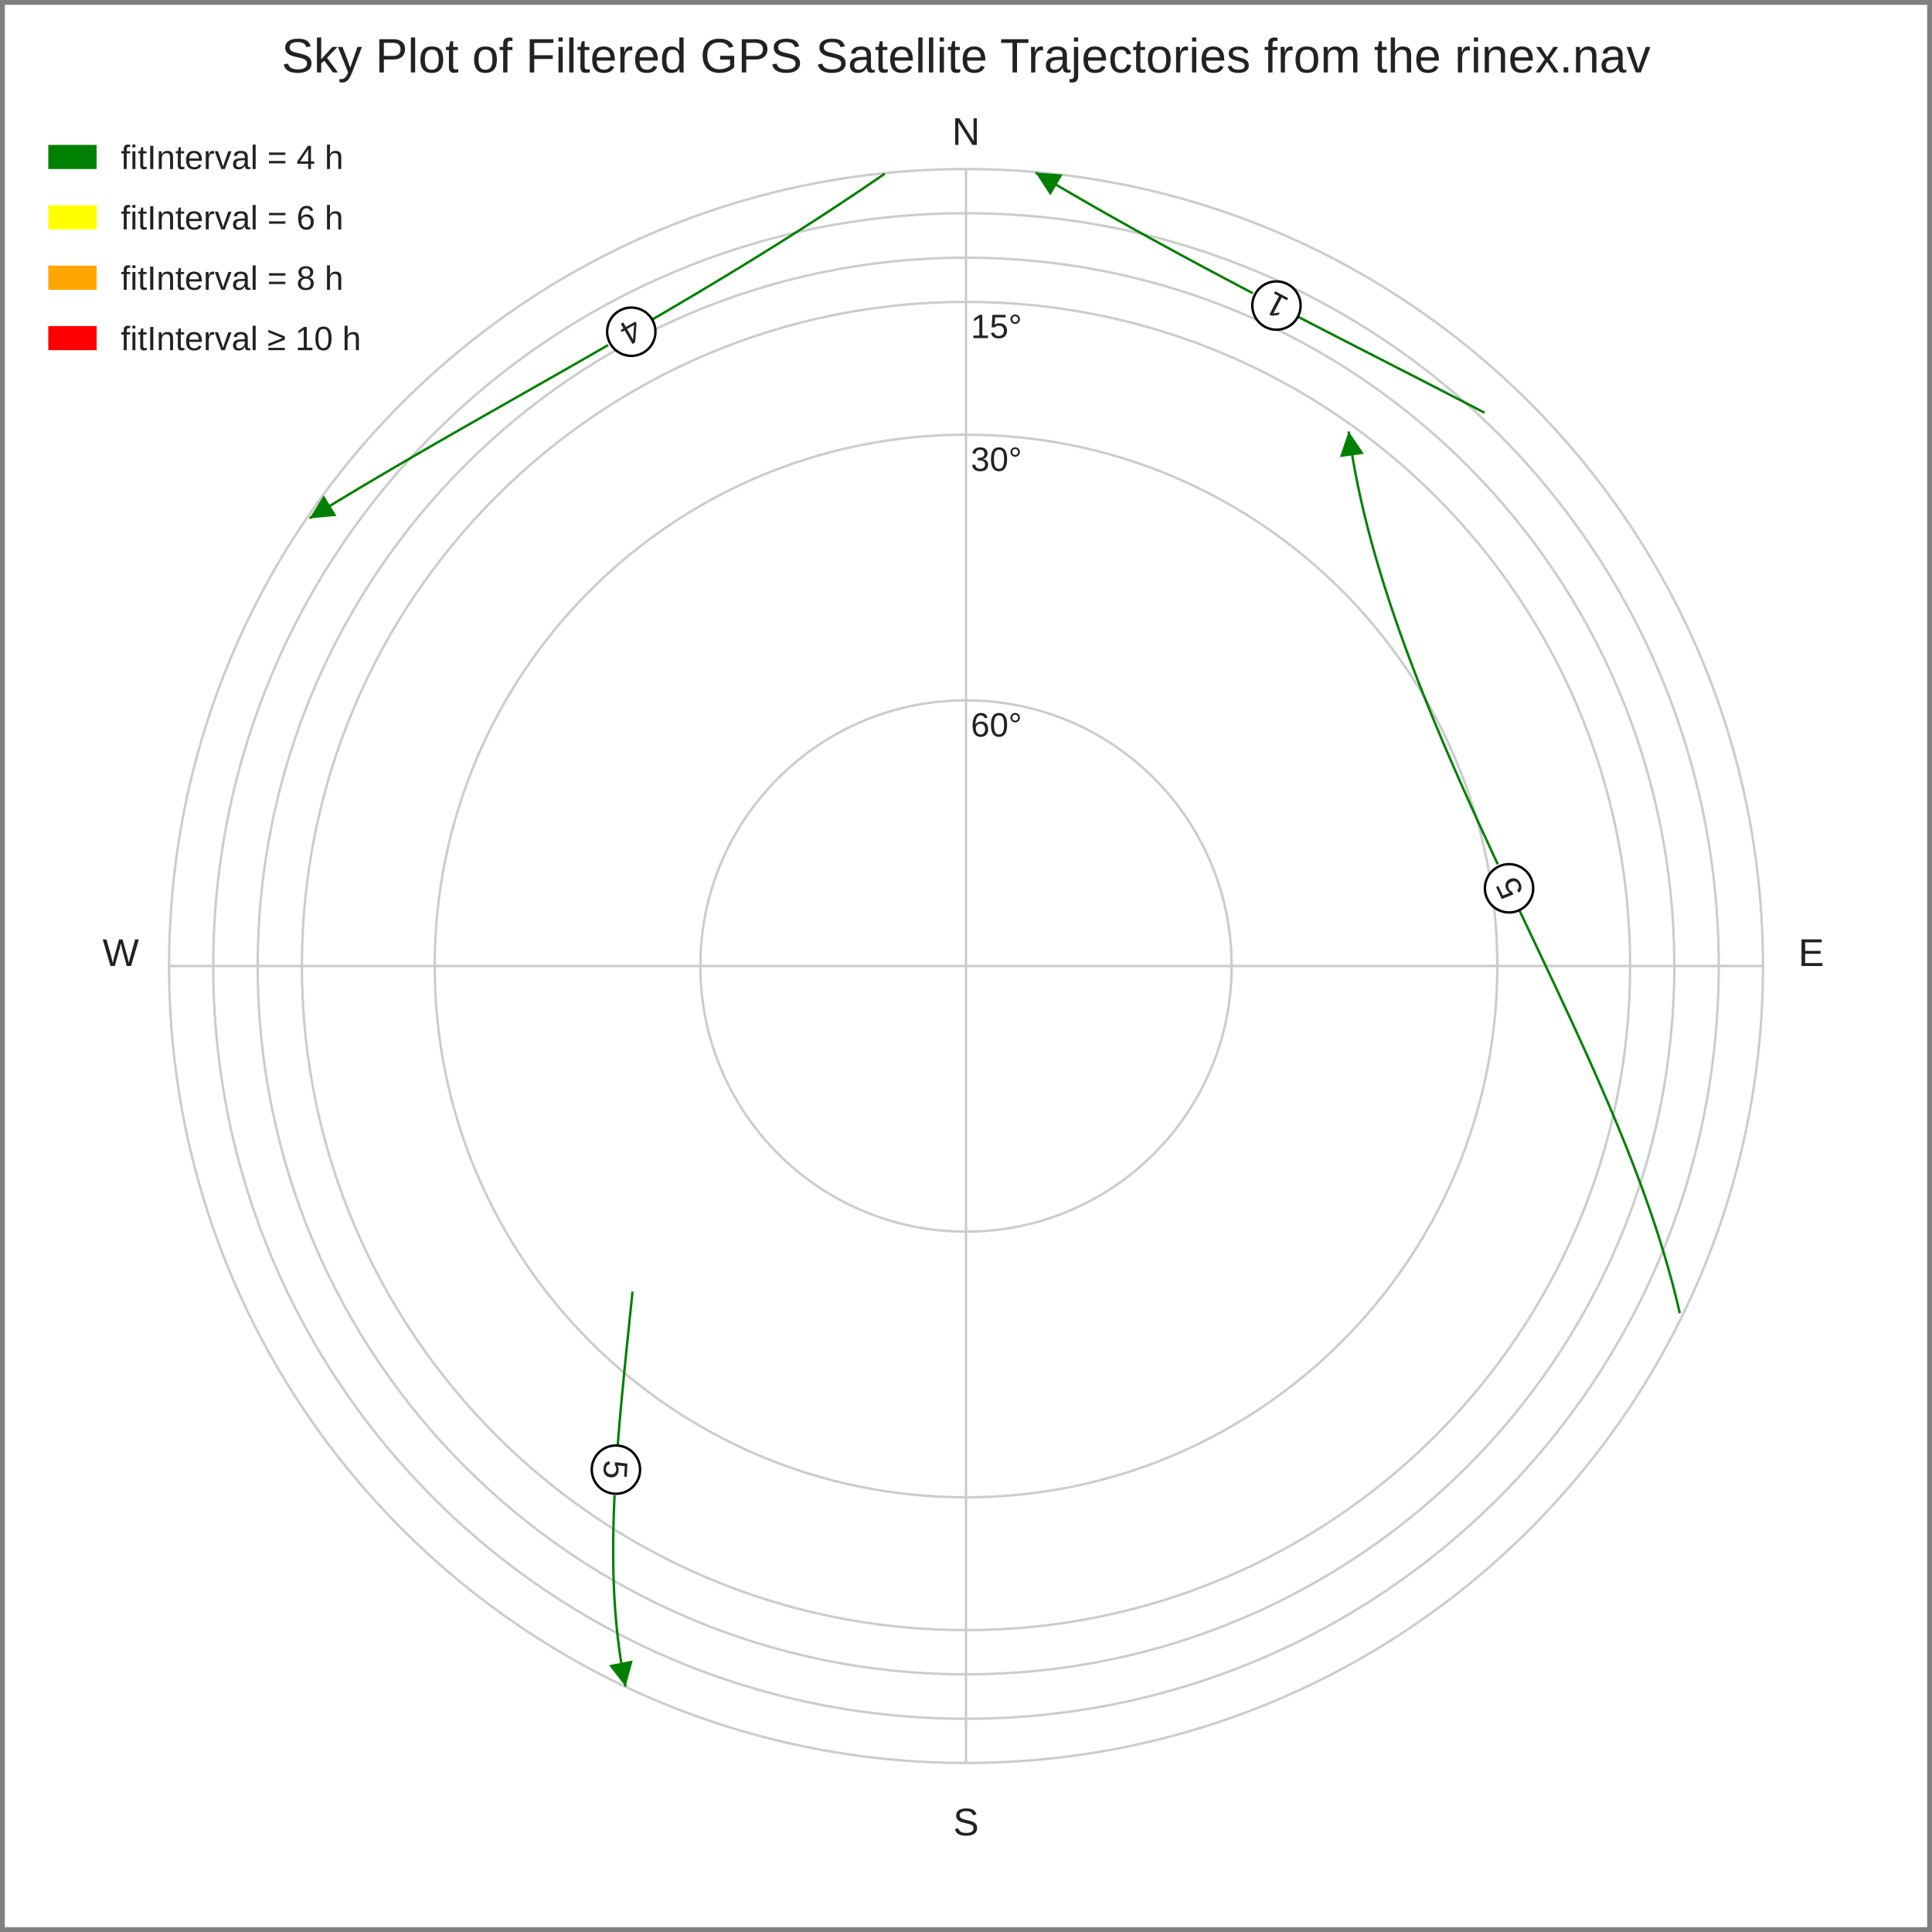
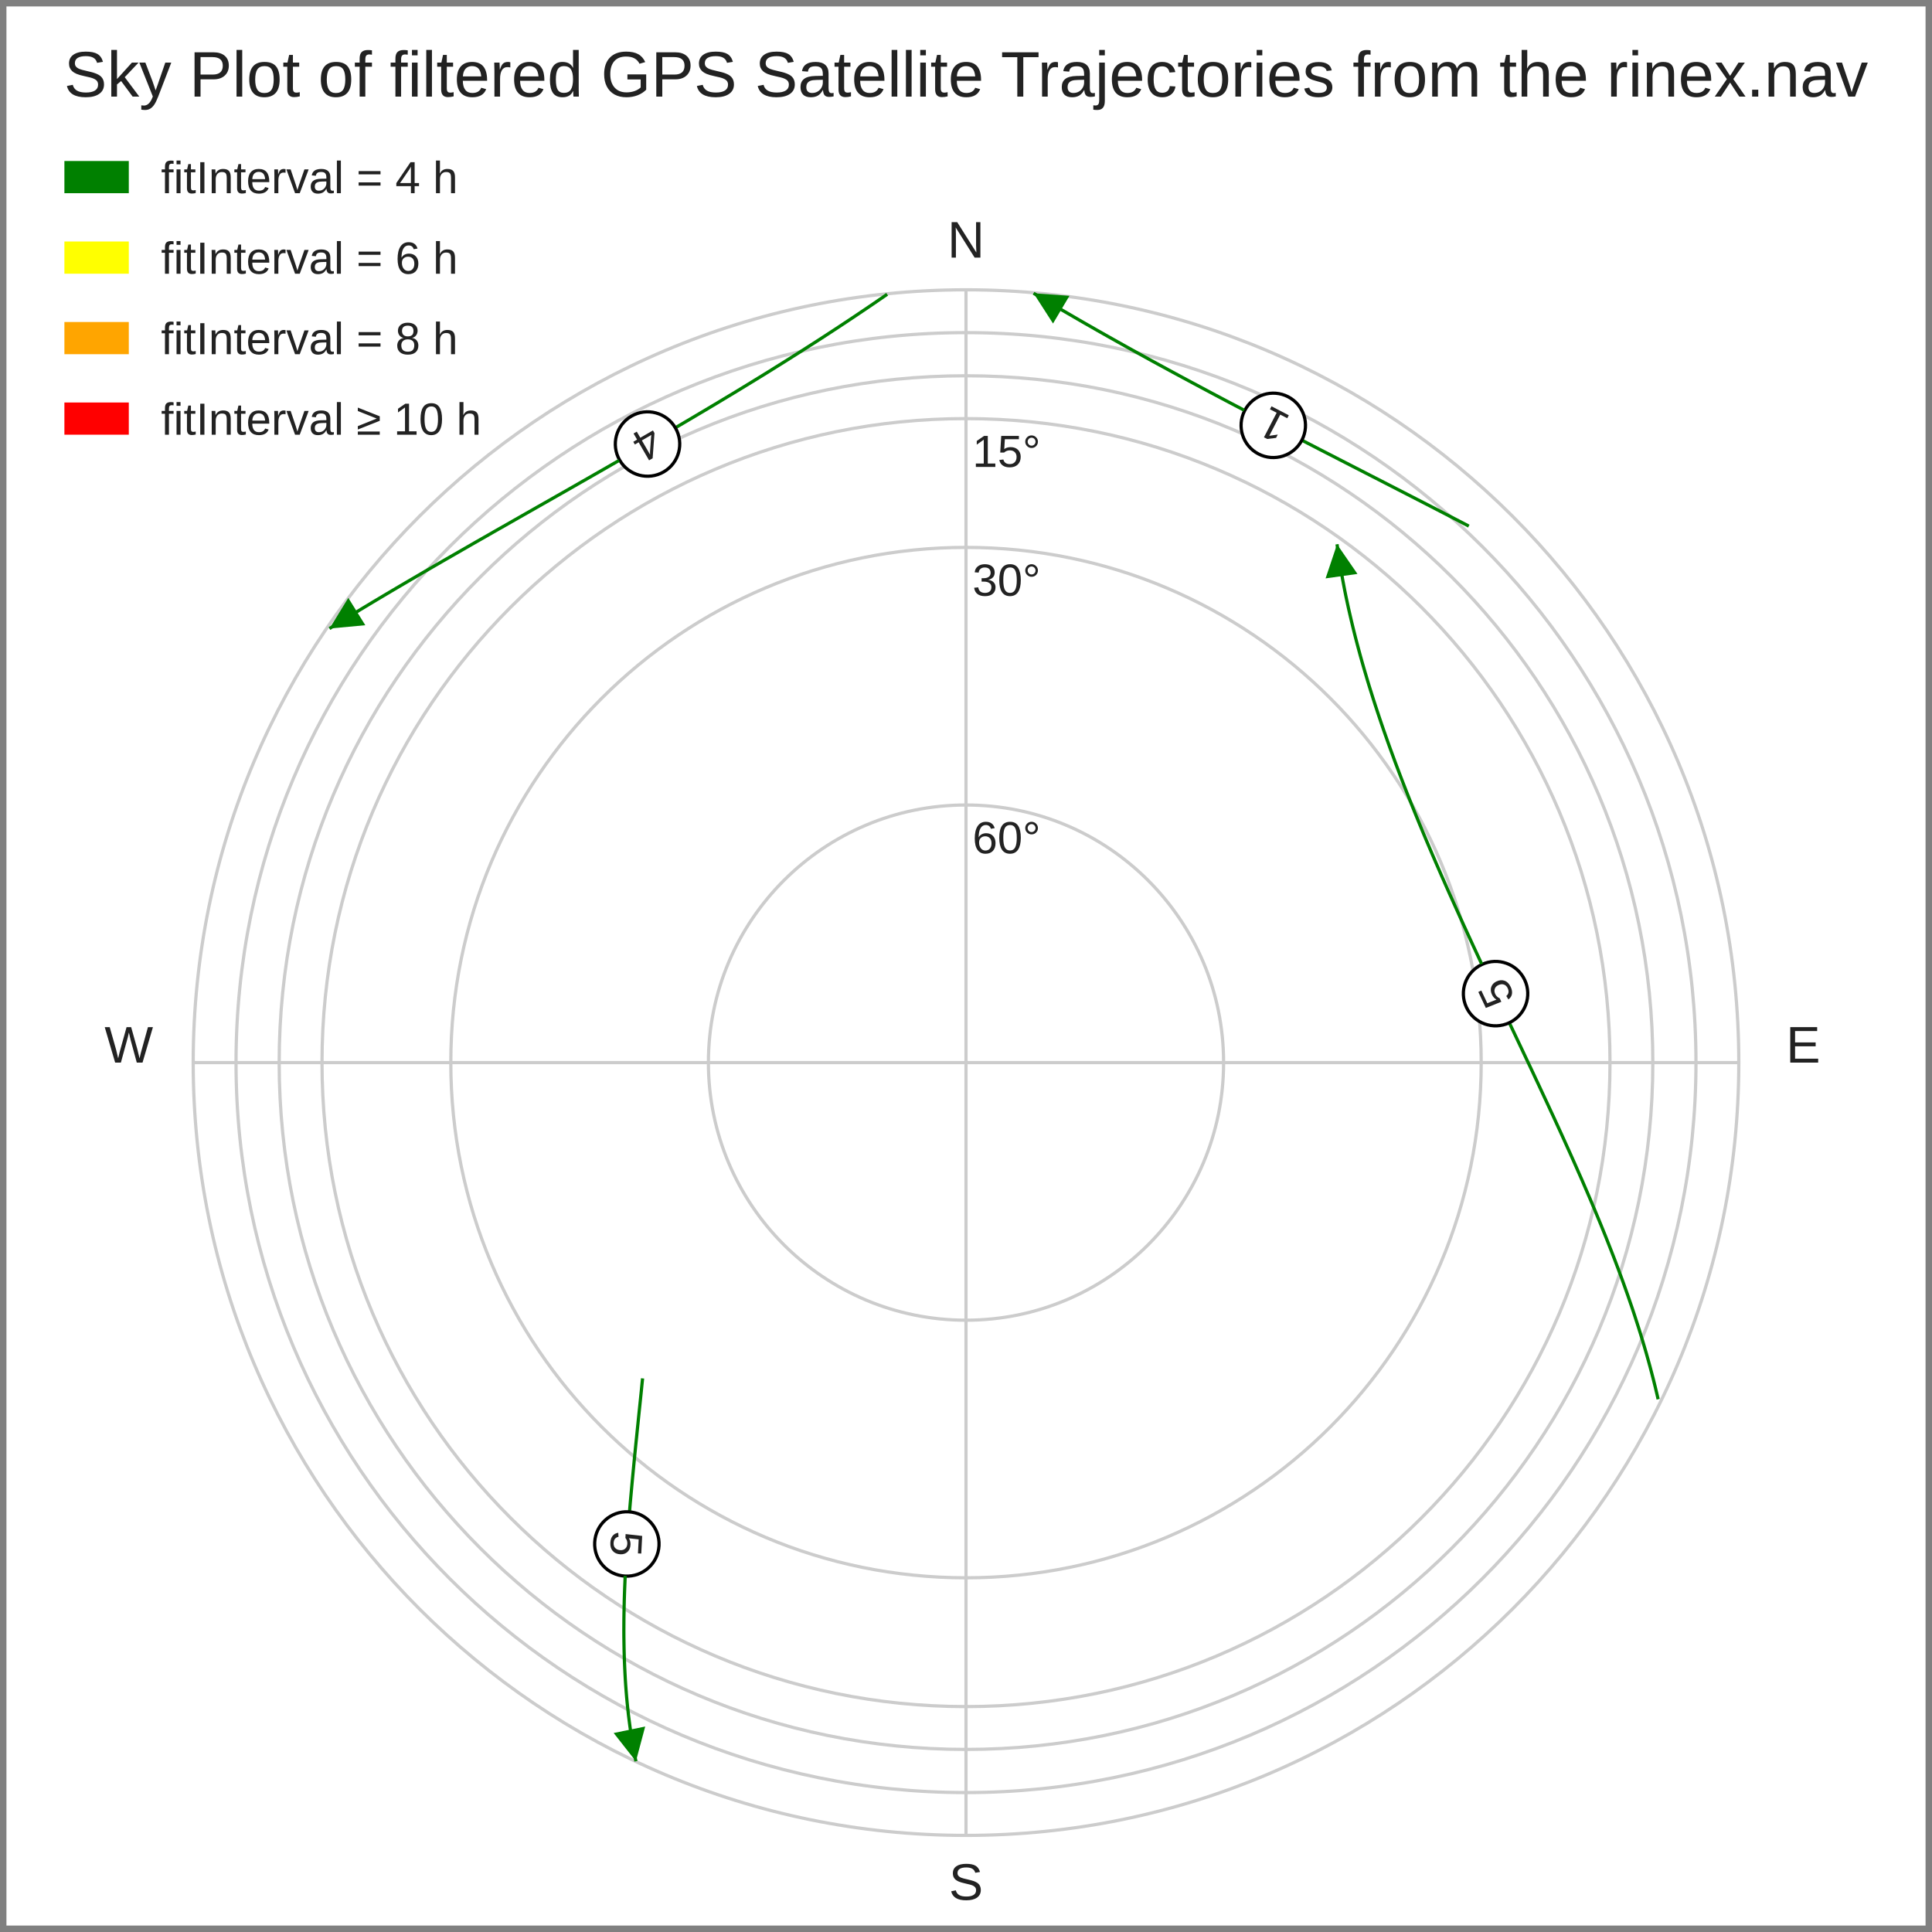
- <svg xmlns="http://www.w3.org/2000/svg" width="800" height="800">
+ <svg xmlns="http://www.w3.org/2000/svg" width="600" height="600">
  <style>text { font-family: 'Segoe UI',Arial, sans-serif; fill: #222222; }</style>
  <rect width="100%" height="100%" fill="white" />
-   <text x="400" y="30" text-anchor="middle" font-size="20">Sky Plot of Filtered GPS Satellite Trajectories from the rinex.nav</text>
-   <rect x="1" y="1" width="798" height="798" fill="none" stroke="gray" stroke-width="2" />
+   <text x="300.0" y="30" text-anchor="middle" font-size="20">Sky Plot of filtered GPS Satellite Trajectories from the rinex.nav</text>
+   <rect x="1" y="1" width="598" height="598" fill="none" stroke="gray" stroke-width="2" />
  <defs>
    <marker id="arrow-green" markerWidth="10" markerHeight="10" refX="10" refY="5" orient="auto" markerUnits="strokeWidth">
      <path d="M0,0 L10,5 L0,10 Z" fill="green" />
    </marker>
    <marker id="arrow-yellow" markerWidth="10" markerHeight="10" refX="10" refY="5" orient="auto" markerUnits="strokeWidth">
      <path d="M0,0 L10,5 L0,10 Z" fill="yellow" />
    </marker>
    <marker id="arrow-orange" markerWidth="10" markerHeight="10" refX="10" refY="5" orient="auto" markerUnits="strokeWidth">
      <path d="M0,0 L10,5 L0,10 Z" fill="orange" />
    </marker>
    <marker id="arrow-red" markerWidth="10" markerHeight="10" refX="10" refY="5" orient="auto" markerUnits="strokeWidth">
      <path d="M0,0 L10,5 L0,10 Z" fill="red" />
    </marker>
  </defs>
  <defs>
    <marker id="sat-1" markerWidth="30" markerHeight="30" refX="23" refY="15" orient="auto" markerUnits="userSpaceOnUse">
      <circle cx="15" cy="15" r="10" fill="white" stroke="black" />
      <text x="15" y="20" font-size="14" text-anchor="middle">1</text>
    </marker>
    <marker id="sat-4" markerWidth="30" markerHeight="30" refX="23" refY="15" orient="auto" markerUnits="userSpaceOnUse">
      <circle cx="15" cy="15" r="10" fill="white" stroke="black" />
      <text x="15" y="20" font-size="14" text-anchor="middle">4</text>
    </marker>
    <marker id="sat-5" markerWidth="30" markerHeight="30" refX="23" refY="15" orient="auto" markerUnits="userSpaceOnUse">
      <circle cx="15" cy="15" r="10" fill="white" stroke="black" />
      <text x="15" y="20" font-size="14" text-anchor="middle">5</text>
    </marker>
  </defs>
-   <circle cx="400.0" cy="400.0" r="330.0" stroke="#cccccc" fill="none" />
-   <circle cx="400.0" cy="400.0" r="311.7" stroke="#cccccc" fill="none" />
-   <circle cx="400.0" cy="400.0" r="293.3" stroke="#cccccc" fill="none" />
-   <circle cx="400.0" cy="400.0" r="275.0" stroke="#cccccc" fill="none" />
-   <circle cx="400.0" cy="400.0" r="220.0" stroke="#cccccc" fill="none" />
-   <circle cx="400.0" cy="400.0" r="110.0" stroke="#cccccc" fill="none" />
-   <line x1="70.0" y1="400.0" x2="730.0" y2="400.0" stroke="#cccccc" />
-   <line x1="400.0" y1="70.0" x2="400.0" y2="730.0" stroke="#cccccc" />
-   <text x="400.0" y="60.0" font-size="16" text-anchor="middle">N</text>
-   <text x="750.0" y="400.0" font-size="16" text-anchor="middle">E</text>
-   <text x="400.0" y="760.0" font-size="16" text-anchor="middle">S</text>
-   <text x="50.0" y="400.0" font-size="16" text-anchor="middle">W</text>
-   <text x="402.0" y="140.0" font-size="14" fill="#666666">15°</text>
-   <text x="402.0" y="195.0" font-size="14" fill="#666666">30°</text>
-   <text x="402.0" y="305.0" font-size="14" fill="#666666">60°</text>
-   <rect x="20" y="60" width="20" height="10" fill="green" />
-   <text x="50" y="70" font-size="14" fill="black">fitInterval = 4 h</text>
-   <rect x="20" y="85" width="20" height="10" fill="yellow" />
-   <text x="50" y="95" font-size="14" fill="black">fitInterval = 6 h</text>
-   <rect x="20" y="110" width="20" height="10" fill="orange" />
-   <text x="50" y="120" font-size="14" fill="black">fitInterval = 8 h</text>
-   <rect x="20" y="135" width="20" height="10" fill="red" />
-   <text x="50" y="145" font-size="14" fill="black">fitInterval ≥ 10 h</text>
-   <polyline points="614.71,170.91 611.96,169.47 609.20,168.04 606.44,166.61 603.68,165.18 600.92,163.76 598.16,162.34 595.40,160.91 592.64,159.49 589.88,158.08 587.12,156.66 584.36,155.24 581.61,153.83 578.85,152.42 576.09,151.00 573.34,149.59 570.58,148.18 567.83,146.77 565.08,145.36 562.33,143.95 559.59,142.54 556.84,141.13 554.10,139.73 551.36,138.32 548.62,136.91 545.89,135.50 543.16,134.09 540.44,132.69 537.71,131.28 534.99,129.87 532.28,128.46 529.57,127.05 526.86,125.64 524.16,124.23 521.46,122.82 " stroke="green" fill="none" marker-end="url(#sat-1)" />
-   <polyline points="518.77,121.41 516.08,120.00 513.40,118.59 510.72,117.17 508.05,115.76 505.38,114.35 502.72,112.93 500.07,111.52 497.42,110.10 494.78,108.68 492.15,107.27 489.52,105.85 486.90,104.43 484.29,103.01 481.68,101.58 479.08,100.16 476.49,98.74 473.91,97.31 471.33,95.89 468.76,94.46 466.20,93.03 463.65,91.60 461.11,90.17 458.57,88.74 456.05,87.31 453.53,85.87 451.02,84.44 448.52,83.00 446.03,81.56 443.55,80.13 441.07,78.69 438.61,77.25 436.16,75.80 433.71,74.36 431.28,72.91 428.85,71.47 " stroke="green" fill="none" marker-end="url(#arrow-green)" />
-   <polyline points="366.35,71.92 364.07,73.48 361.79,75.05 359.49,76.61 357.18,78.18 354.86,79.74 352.53,81.30 350.19,82.86 347.84,84.42 345.48,85.97 343.11,87.53 340.72,89.08 338.33,90.64 335.93,92.19 333.51,93.74 331.09,95.29 328.65,96.84 326.21,98.38 323.76,99.93 321.29,101.48 318.82,103.02 316.34,104.56 313.85,106.10 311.35,107.65 308.84,109.19 306.33,110.73 303.80,112.26 301.27,113.80 298.73,115.34 296.18,116.87 293.62,118.41 291.06,119.94 288.49,121.48 285.91,123.01 283.32,124.54 280.73,126.07 278.13,127.60 275.53,129.13 272.92,130.66 270.30,132.19 267.67,133.72 265.05,135.25 262.41,136.78 259.77,138.31 257.13,139.83 254.48,141.36 " stroke="green" fill="none" marker-end="url(#sat-4)" />
-   <polyline points="251.82,142.89 249.16,144.42 246.50,145.94 243.84,147.47 241.16,149.00 238.49,150.53 235.81,152.05 233.13,153.58 230.45,155.11 227.76,156.64 225.07,158.17 222.38,159.70 219.69,161.23 216.99,162.76 214.30,164.29 211.60,165.83 208.90,167.36 206.20,168.90 203.49,170.44 200.79,171.98 198.09,173.52 195.38,175.06 192.68,176.60 189.97,178.15 187.27,179.70 184.57,181.25 181.86,182.80 179.16,184.36 176.46,185.91 173.76,187.48 171.06,189.04 168.36,190.61 165.67,192.18 162.97,193.75 160.28,195.33 157.59,196.91 154.90,198.50 152.22,200.09 149.53,201.68 146.85,203.29 144.18,204.89 141.50,206.50 138.83,208.12 136.17,209.74 133.50,211.37 130.84,213.00 128.19,214.64 " stroke="green" fill="none" marker-end="url(#arrow-green)" />
-   <polyline points="261.90,534.85 261.61,537.65 261.33,540.45 261.04,543.24 260.75,546.02 260.47,548.80 260.18,551.58 259.90,554.35 259.61,557.11 259.33,559.87 259.05,562.62 258.78,565.37 258.51,568.11 258.24,570.85 257.97,573.58 257.71,576.31 257.45,579.03 257.20,581.74 256.95,584.45 256.71,587.16 256.48,589.85 256.26,592.55 256.04,595.23 255.83,597.92 255.62,600.59 255.43,603.26 255.24,605.93 255.07,608.59 254.90,611.24 254.75,613.89 254.61,616.53 " stroke="green" fill="none" marker-end="url(#sat-5)" />
-   <polyline points="254.48,619.17 254.36,621.80 254.25,624.43 254.16,627.05 254.08,629.67 254.01,632.28 253.96,634.89 253.92,637.49 253.90,640.08 253.90,642.67 253.91,645.26 253.94,647.84 253.99,650.42 254.05,652.99 254.14,655.55 254.24,658.11 254.37,660.66 254.51,663.21 254.68,665.76 254.87,668.30 255.08,670.83 255.31,673.36 255.57,675.89 255.85,678.40 256.16,680.92 256.49,683.43 256.84,685.93 257.23,688.43 257.64,690.92 258.08,693.40 258.55,695.89 259.04,698.36 " stroke="green" fill="none" marker-end="url(#arrow-green)" />
-   <polyline points="695.56,543.75 694.90,540.93 694.22,538.11 693.52,535.30 692.80,532.49 692.05,529.69 691.28,526.90 690.49,524.11 689.68,521.33 688.85,518.55 688.00,515.77 687.14,513.01 686.25,510.24 685.35,507.48 684.43,504.72 683.49,501.97 682.53,499.22 681.56,496.48 680.58,493.73 679.58,491.00 678.56,488.26 677.53,485.53 676.49,482.79 675.43,480.07 674.36,477.34 673.28,474.62 672.18,471.89 671.07,469.17 669.96,466.45 668.83,463.74 667.69,461.02 666.54,458.31 665.38,455.59 664.21,452.88 663.03,450.17 661.84,447.46 660.65,444.74 659.45,442.03 658.24,439.32 657.02,436.61 655.79,433.90 654.56,431.19 653.33,428.48 652.08,425.77 650.84,423.06 649.58,420.35 648.32,417.64 647.06,414.93 645.80,412.22 644.53,409.51 643.26,406.79 641.98,404.08 640.70,401.37 639.42,398.65 638.14,395.94 636.86,393.22 635.57,390.51 634.29,387.79 633.00,385.07 631.71,382.35 630.43,379.63 629.14,376.92 627.86,374.20 626.58,371.47 625.29,368.75 624.02,366.03 622.74,363.31 621.46,360.59 " stroke="green" fill="none" marker-end="url(#sat-5)" />
-   <polyline points="620.19,357.87 618.92,355.15 617.66,352.42 616.40,349.70 615.14,346.98 613.89,344.26 612.65,341.53 611.40,338.81 610.17,336.09 608.94,333.37 607.72,330.65 606.50,327.93 605.29,325.21 604.09,322.50 602.90,319.78 601.71,317.07 600.53,314.35 599.36,311.64 598.20,308.93 597.05,306.22 595.91,303.51 594.78,300.81 593.66,298.10 592.55,295.40 591.45,292.71 590.37,290.01 589.29,287.32 588.23,284.63 587.17,281.94 586.14,279.26 585.11,276.58 584.10,273.90 583.10,271.23 582.11,268.56 581.14,265.89 580.18,263.23 579.24,260.57 578.31,257.92 577.40,255.27 576.51,252.63 575.62,249.99 574.76,247.35 573.91,244.72 573.08,242.10 572.27,239.48 571.47,236.87 570.69,234.26 569.93,231.66 569.18,229.07 568.46,226.48 567.75,223.90 567.06,221.32 566.39,218.75 565.74,216.19 565.11,213.63 564.50,211.09 563.91,208.55 563.34,206.01 562.79,203.49 562.26,200.97 561.75,198.46 561.26,195.95 560.79,193.46 560.35,190.97 559.92,188.49 559.52,186.02 559.14,183.56 558.78,181.11 558.45,178.67 " stroke="green" fill="none" marker-end="url(#arrow-green)" />
+   <circle cx="300.0" cy="330.0" r="240.0" stroke="#cccccc" fill="none" />
+   <circle cx="300.0" cy="330.0" r="226.7" stroke="#cccccc" fill="none" />
+   <circle cx="300.0" cy="330.0" r="213.3" stroke="#cccccc" fill="none" />
+   <circle cx="300.0" cy="330.0" r="200.0" stroke="#cccccc" fill="none" />
+   <circle cx="300.0" cy="330.0" r="160.0" stroke="#cccccc" fill="none" />
+   <circle cx="300.0" cy="330.0" r="80.0" stroke="#cccccc" fill="none" />
+   <line x1="60.0" y1="330.0" x2="540.0" y2="330.0" stroke="#cccccc" />
+   <line x1="300.0" y1="90.0" x2="300.0" y2="570.0" stroke="#cccccc" />
+   <text x="300.0" y="80.0" font-size="16" text-anchor="middle">N</text>
+   <text x="560.0" y="330.0" font-size="16" text-anchor="middle">E</text>
+   <text x="300.0" y="590.0" font-size="16" text-anchor="middle">S</text>
+   <text x="40.0" y="330.0" font-size="16" text-anchor="middle">W</text>
+   <text x="302.0" y="145.0" font-size="14" fill="#666666">15°</text>
+   <text x="302.0" y="185.0" font-size="14" fill="#666666">30°</text>
+   <text x="302.0" y="265.0" font-size="14" fill="#666666">60°</text>
+   <rect x="20" y="50" width="20" height="10" fill="green" />
+   <text x="50" y="60" font-size="14" fill="black">fitInterval = 4 h</text>
+   <rect x="20" y="75" width="20" height="10" fill="yellow" />
+   <text x="50" y="85" font-size="14" fill="black">fitInterval = 6 h</text>
+   <rect x="20" y="100" width="20" height="10" fill="orange" />
+   <text x="50" y="110" font-size="14" fill="black">fitInterval = 8 h</text>
+   <rect x="20" y="125" width="20" height="10" fill="red" />
+   <text x="50" y="135" font-size="14" fill="black">fitInterval ≥ 10 h</text>
+   <polyline points="456.15,163.39 454.15,162.34 452.14,161.30 450.14,160.26 448.13,159.22 446.13,158.19 444.12,157.15 442.11,156.12 440.10,155.09 438.10,154.06 436.09,153.03 434.08,152.00 432.08,150.97 430.07,149.94 428.07,148.91 426.06,147.89 424.06,146.86 422.06,145.83 420.06,144.81 418.06,143.78 416.06,142.76 414.07,141.73 412.07,140.71 410.08,139.69 408.09,138.66 406.10,137.64 404.12,136.61 402.13,135.59 400.15,134.57 398.18,133.54 396.20,132.52 394.23,131.49 392.26,130.47 390.30,129.44 388.33,128.42 " stroke="green" fill="none" marker-end="url(#sat-1)" />
+   <polyline points="386.38,127.39 384.42,126.36 382.47,125.34 380.52,124.31 378.58,123.28 376.64,122.25 374.71,121.22 372.78,120.19 370.85,119.16 368.93,118.13 367.02,117.10 365.11,116.07 363.20,115.04 361.30,114.00 359.40,112.97 357.51,111.94 355.63,110.90 353.75,109.86 351.88,108.83 350.01,107.79 348.15,106.75 346.29,105.71 344.44,104.67 342.60,103.63 340.76,102.59 338.93,101.54 337.10,100.50 335.29,99.46 333.48,98.41 331.67,97.36 329.87,96.32 328.08,95.27 326.30,94.22 324.52,93.17 322.75,92.12 320.98,91.07 " stroke="green" fill="none" marker-end="url(#arrow-green)" />
+   <polyline points="275.52,91.39 273.87,92.53 272.21,93.67 270.54,94.81 268.86,95.95 267.17,97.08 265.48,98.22 263.78,99.35 262.07,100.48 260.35,101.62 258.62,102.75 256.89,103.88 255.15,105.01 253.40,106.14 251.64,107.26 249.88,108.39 248.11,109.52 246.33,110.64 244.55,111.77 242.76,112.89 240.96,114.01 239.16,115.14 237.35,116.26 235.53,117.38 233.70,118.50 231.87,119.62 230.04,120.74 228.20,121.86 226.35,122.97 224.49,124.09 222.64,125.21 220.77,126.32 218.90,127.44 217.02,128.55 215.14,129.67 213.26,130.78 211.37,131.89 209.47,133.01 207.57,134.12 205.67,135.23 203.76,136.34 201.85,137.45 199.94,138.57 198.02,139.68 196.09,140.79 194.17,141.90 " stroke="green" fill="none" marker-end="url(#sat-4)" />
+   <polyline points="192.24,143.01 190.30,144.12 188.37,145.23 186.43,146.34 184.48,147.45 182.54,148.56 180.59,149.67 178.64,150.79 176.69,151.90 174.74,153.01 172.78,154.12 170.82,155.24 168.86,156.35 166.90,157.46 164.94,158.58 162.98,159.69 161.02,160.81 159.05,161.93 157.09,163.05 155.12,164.16 153.15,165.28 151.19,166.41 149.22,167.53 147.25,168.65 145.29,169.78 143.32,170.91 141.36,172.04 139.39,173.17 137.42,174.30 135.46,175.44 133.50,176.57 131.54,177.71 129.58,178.86 127.62,180.00 125.66,181.15 123.70,182.30 121.75,183.45 119.79,184.61 117.84,185.77 115.89,186.93 113.95,188.10 112.00,189.27 110.06,190.45 108.12,191.63 106.18,192.81 104.25,194.00 102.32,195.20 " stroke="green" fill="none" marker-end="url(#arrow-green)" />
+   <polyline points="199.56,428.07 199.35,430.11 199.15,432.14 198.94,434.17 198.73,436.20 198.52,438.22 198.31,440.24 198.11,442.25 197.90,444.26 197.70,446.27 197.49,448.27 197.29,450.27 197.09,452.26 196.90,454.25 196.71,456.24 196.52,458.22 196.33,460.20 196.15,462.18 195.97,464.15 195.79,466.11 195.62,468.08 195.46,470.03 195.30,471.99 195.15,473.94 195.00,475.89 194.86,477.83 194.72,479.77 194.60,481.70 194.48,483.63 194.36,485.56 194.26,487.48 " stroke="green" fill="none" marker-end="url(#sat-5)" />
+   <polyline points="194.16,489.40 194.08,491.31 194.00,493.22 193.93,495.13 193.87,497.03 193.83,498.93 193.79,500.83 193.76,502.72 193.75,504.61 193.74,506.49 193.75,508.37 193.78,510.25 193.81,512.12 193.86,513.99 193.92,515.85 194.00,517.72 194.09,519.57 194.19,521.43 194.31,523.28 194.45,525.13 194.60,526.97 194.77,528.81 194.96,530.64 195.16,532.48 195.39,534.30 195.63,536.13 195.89,537.95 196.17,539.76 196.46,541.58 196.78,543.39 197.12,545.19 197.49,546.99 " stroke="green" fill="none" marker-end="url(#arrow-green)" />
+   <polyline points="514.95,434.55 514.47,432.49 513.98,430.44 513.47,428.40 512.94,426.36 512.40,424.32 511.84,422.29 511.27,420.26 510.68,418.24 510.08,416.22 509.46,414.20 508.83,412.19 508.18,410.18 507.53,408.17 506.86,406.16 506.17,404.16 505.48,402.16 504.77,400.16 504.06,398.17 503.33,396.18 502.59,394.19 501.84,392.20 501.08,390.21 500.31,388.23 499.53,386.25 498.75,384.27 497.95,382.29 497.15,380.31 496.33,378.33 495.51,376.35 494.68,374.38 493.85,372.40 493.00,370.43 492.15,368.46 491.30,366.48 490.43,364.51 489.56,362.54 488.69,360.57 487.81,358.60 486.92,356.63 486.03,354.66 485.14,352.69 484.24,350.72 483.33,348.74 482.43,346.77 481.51,344.80 480.60,342.83 479.68,340.86 478.76,338.89 477.84,336.91 476.91,334.94 475.99,332.97 475.06,330.99 474.12,329.02 473.19,327.05 472.26,325.07 471.32,323.09 470.39,321.12 469.45,319.14 468.52,317.17 467.58,315.19 466.65,313.21 465.72,311.23 464.78,309.25 463.85,307.28 462.92,305.30 461.99,303.32 461.06,301.34 " stroke="green" fill="none" marker-end="url(#sat-5)" />
+   <polyline points="460.14,299.36 459.22,297.38 458.30,295.40 457.38,293.42 456.47,291.44 455.56,289.46 454.65,287.48 453.75,285.50 452.85,283.52 451.96,281.54 451.07,279.56 450.18,277.59 449.30,275.61 448.43,273.63 447.56,271.66 446.70,269.68 445.84,267.71 444.99,265.74 444.15,263.77 443.31,261.80 442.48,259.83 441.66,257.86 440.84,255.89 440.04,253.93 439.24,251.97 438.45,250.01 437.67,248.05 436.89,246.09 436.13,244.14 435.37,242.19 434.63,240.24 433.89,238.29 433.16,236.35 432.45,234.40 431.74,232.47 431.04,230.53 430.36,228.60 429.68,226.67 429.02,224.74 428.37,222.82 427.73,220.90 427.10,218.98 426.48,217.07 425.88,215.16 425.28,213.26 424.70,211.36 424.14,209.46 423.58,207.57 423.04,205.69 422.51,203.80 422.00,201.92 421.50,200.05 421.01,198.18 420.54,196.32 420.08,194.46 419.64,192.61 419.21,190.76 418.79,188.92 418.39,187.08 418.00,185.25 417.63,183.42 417.28,181.60 416.94,179.79 416.62,177.98 416.31,176.18 416.01,174.38 415.74,172.59 415.48,170.81 415.23,169.03 " stroke="green" fill="none" marker-end="url(#arrow-green)" />
</svg>
